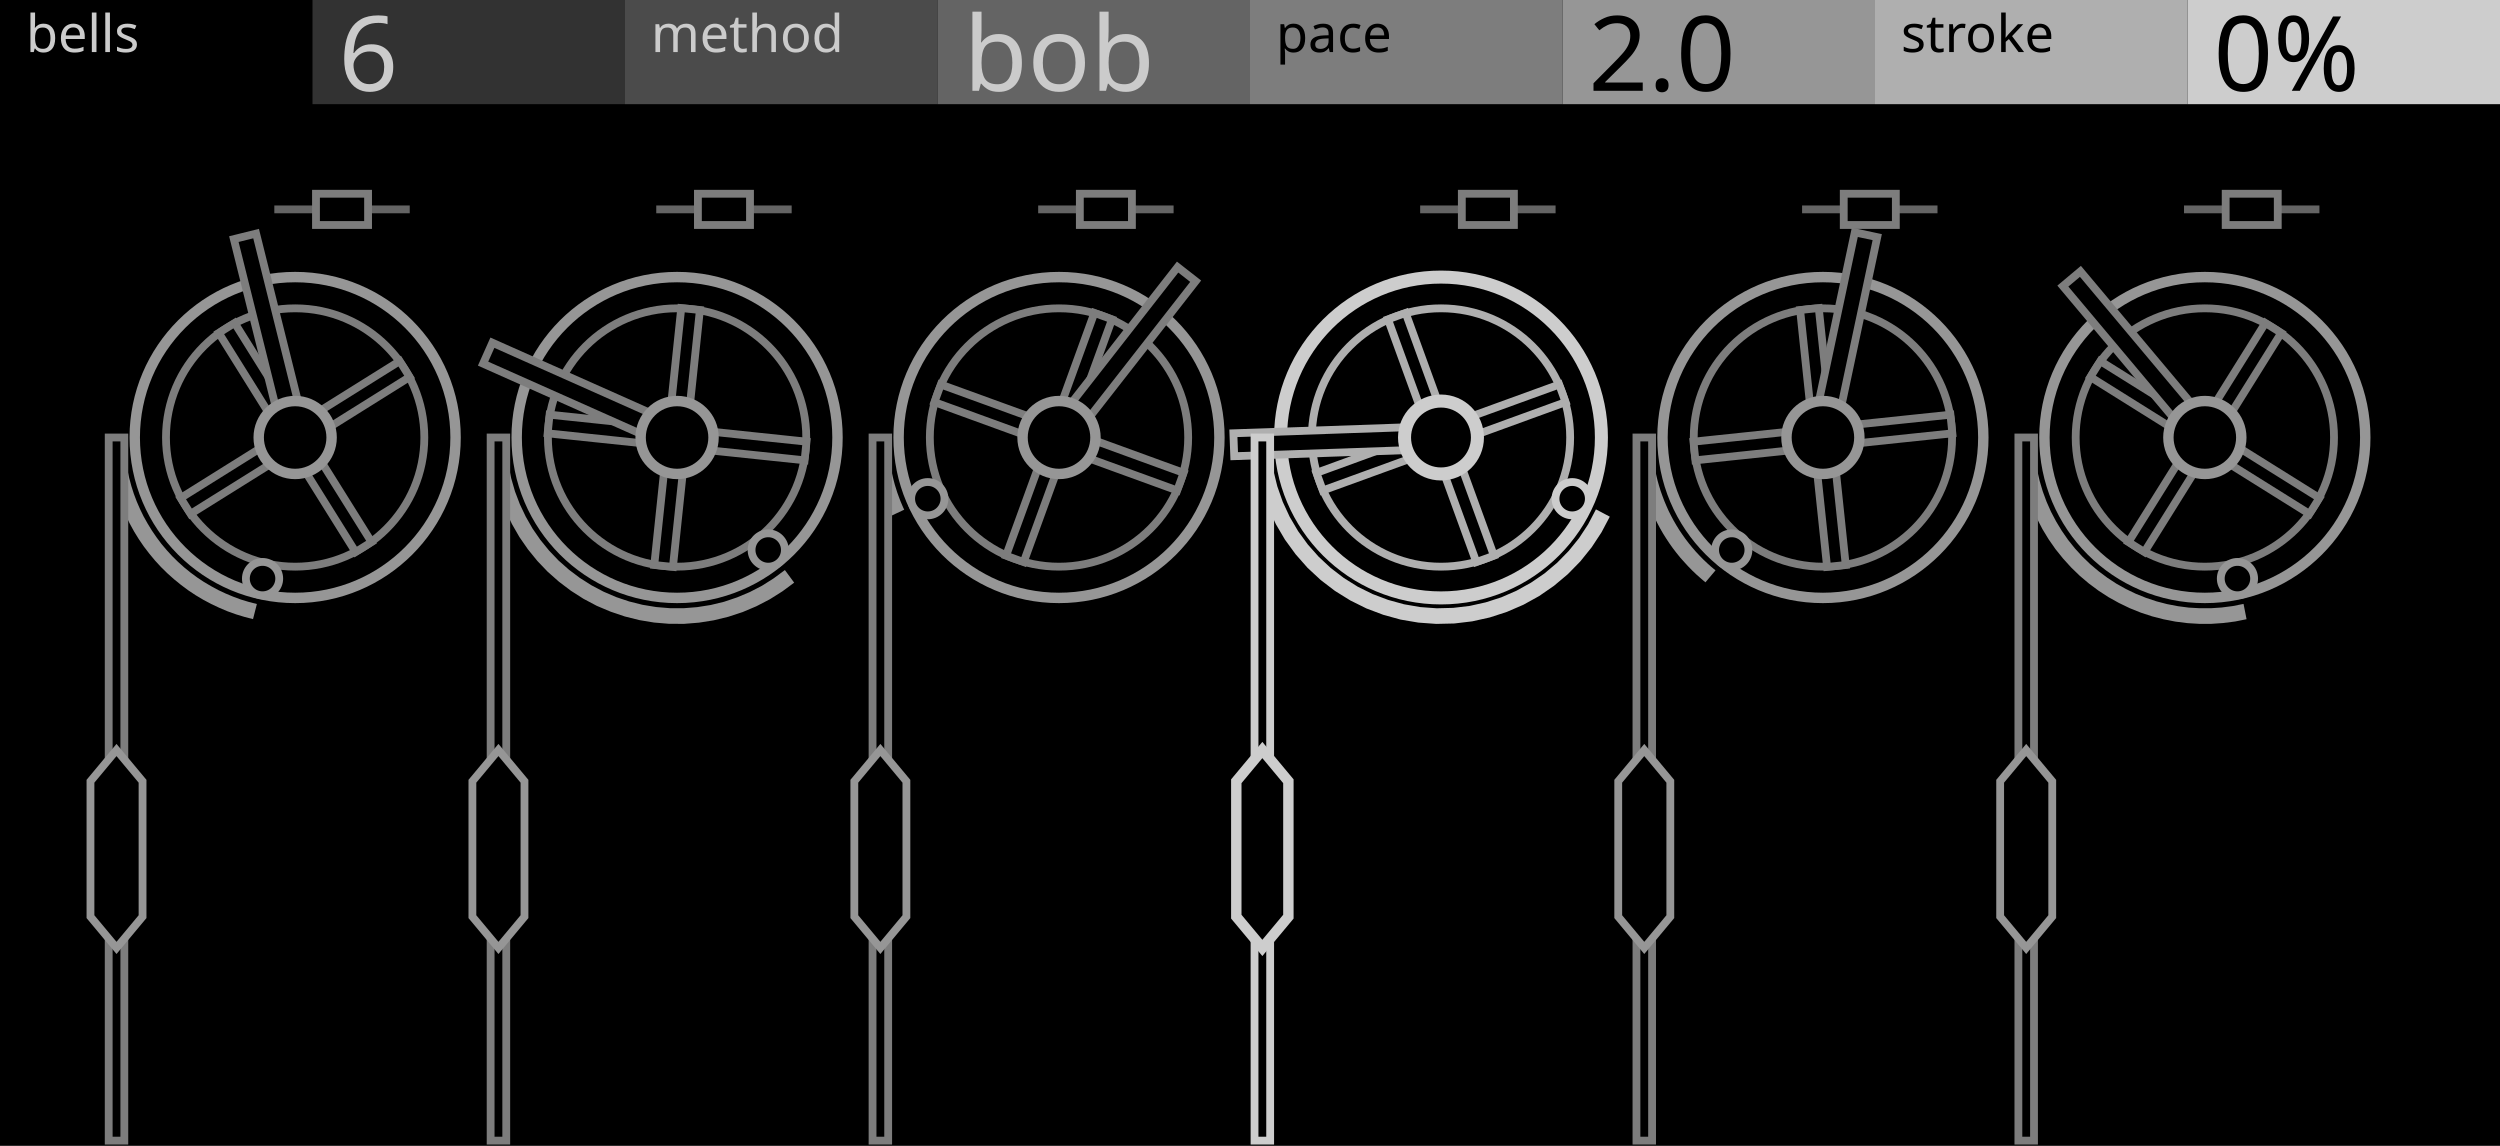
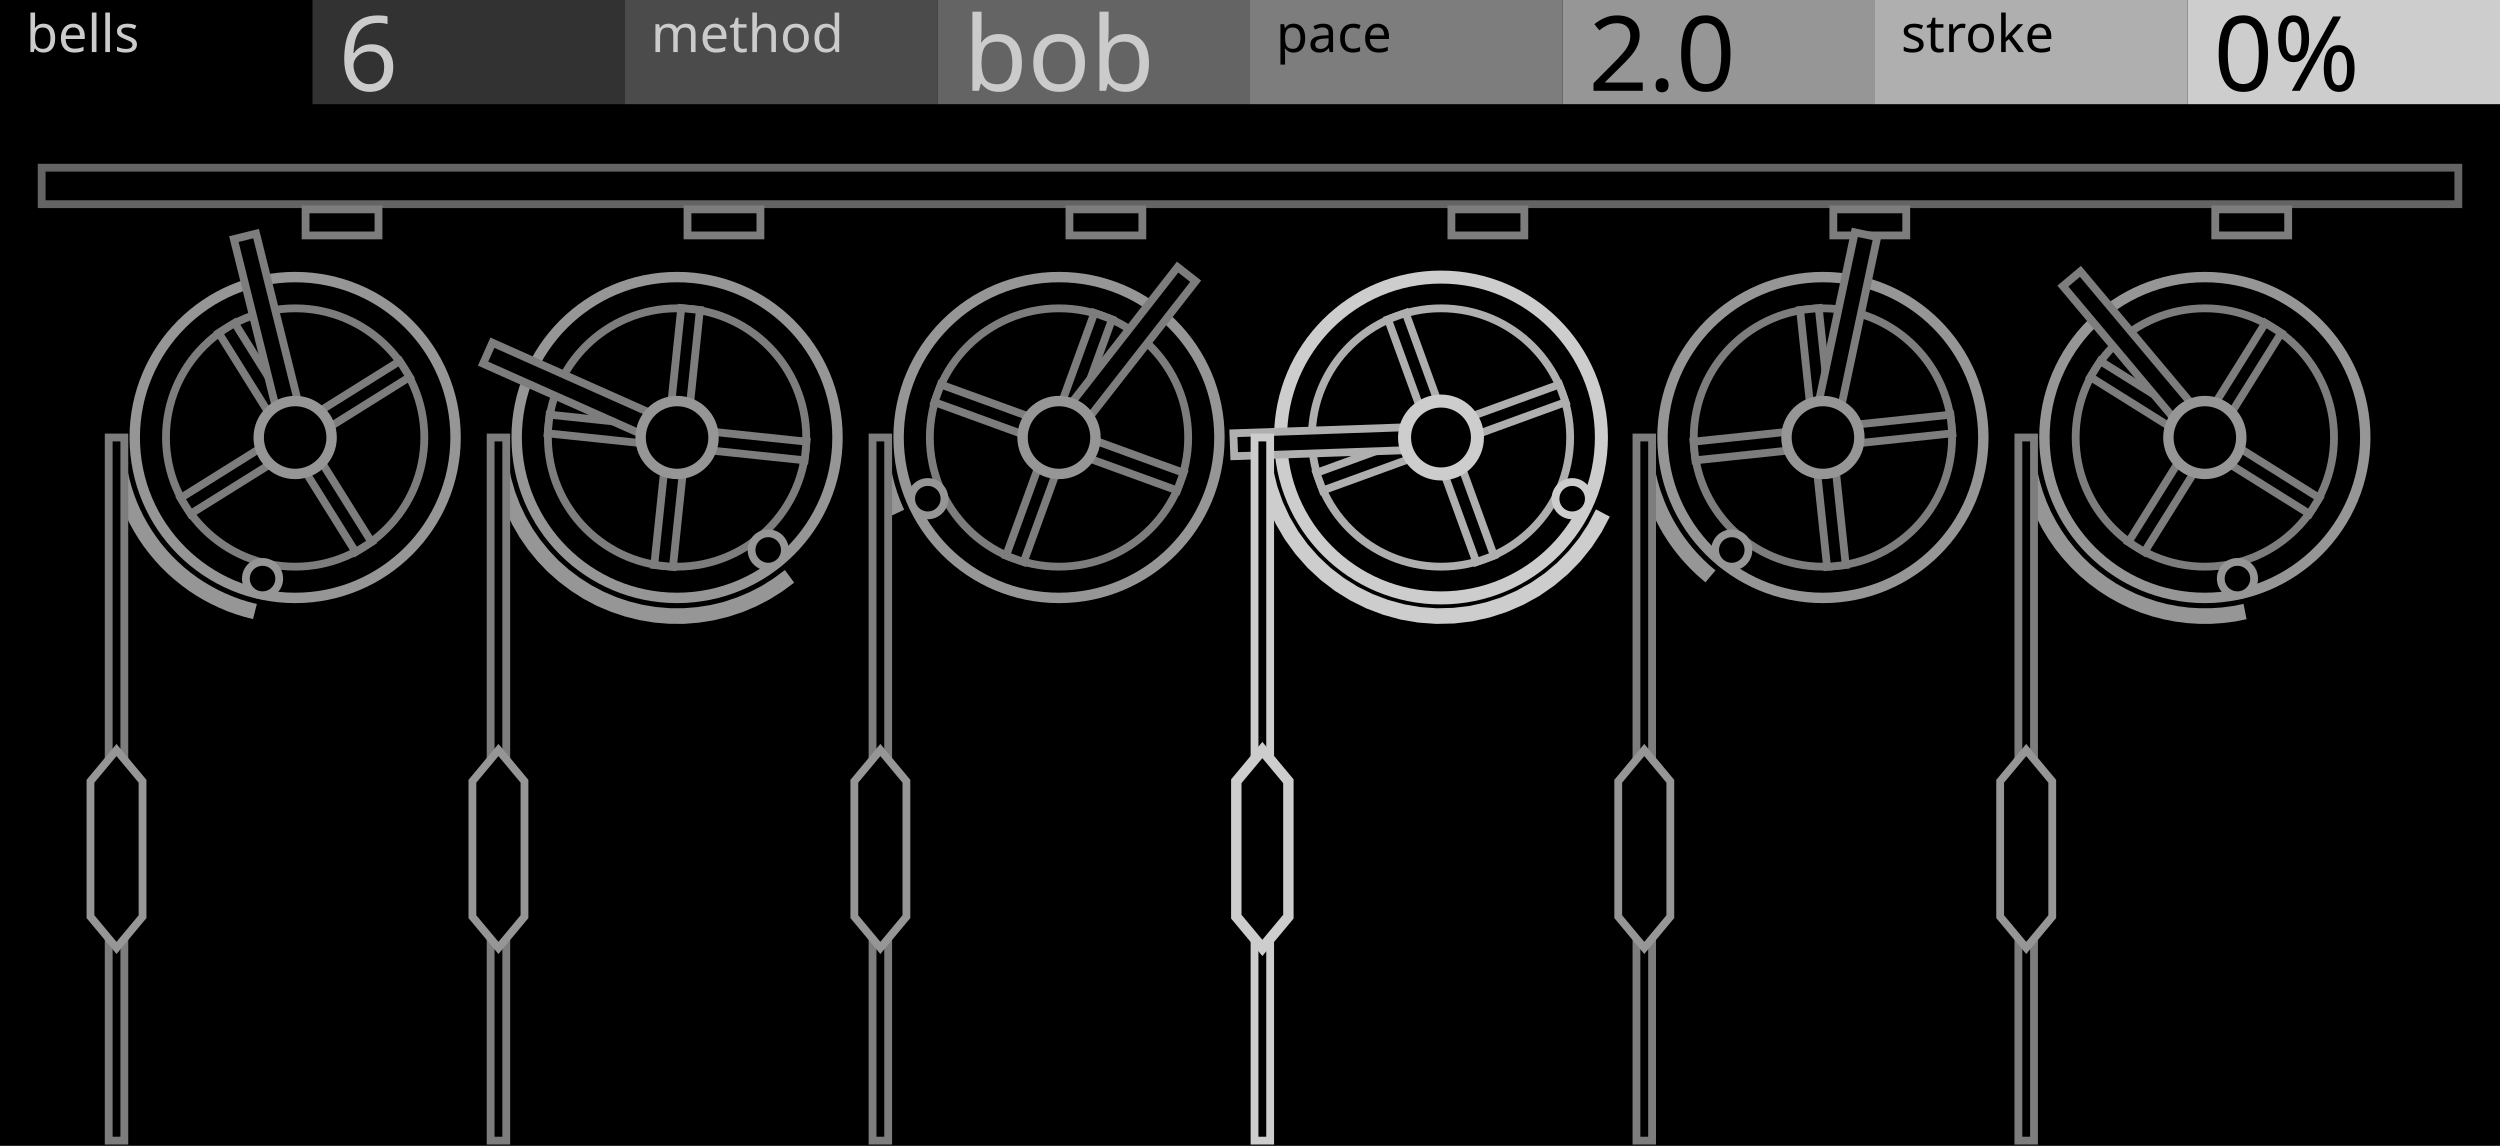
<svg xmlns="http://www.w3.org/2000/svg" width="480" height="220" viewBox="0 0 480 220">
  <g id="preview_canvas">
    <rect x="0" y="0" width="480" height="220" fill="#000000" stroke="none" />
  </g>
  <g id="preview_header">
    <rect x="0" y="0" width="60" height="20" fill="#000000" stroke="none" />
    <rect x="60" y="0" width="60" height="20" fill="#323232" stroke="none" />
    <rect x="120" y="0" width="60" height="20" fill="#4B4B4B" stroke="none" />
    <rect x="180" y="0" width="60" height="20" fill="#646464" stroke="none" />
    <rect x="240" y="0" width="60" height="20" fill="#7D7D7D" stroke="none" />
    <rect x="300" y="0" width="60" height="20" fill="#969696" stroke="none" />
    <rect x="360" y="0" width="60" height="20" fill="#AFAFAF" stroke="none" />
    <rect x="420" y="0" width="60" height="20" fill="#CDCDCD" stroke="none" />
    <text transform="matrix(1 0 0 1 5 10)" fill="#CBCBCB" stroke="none" font-family="UniversNextPro-Light" font-size="10px">bells</text>
    <text transform="matrix(1 0 0 1 125 10)" fill="#CBCBCB" stroke="none" font-family="UniversNextPro-Light" font-size="10px">method</text>
    <text transform="matrix(1 0 0 1 245 10)" fill="#000000" stroke="none" font-family="UniversNextPro-Light" font-size="10px">pace</text>
    <text transform="matrix(1 0 0 1 365 10)" fill="#000000" stroke="none" font-family="UniversNextPro-Light" font-size="10px">stroke</text>
    <text transform="matrix(1 0 0 1 65 17.44)" fill="#CBCBCB" stroke="none" font-family="UniversNextPro-Light" font-size="20px">6</text>
    <text transform="matrix(1 0 0 1 185 17.44)" fill="#CBCBCB" stroke="none" font-family="UniversNextPro-Light" font-size="20px">bob</text>
    <text transform="matrix(1 0 0 1 305 17.44)" fill="#000000" stroke="none" font-family="UniversNextPro-Light" font-size="20px">2.0</text>
    <text transform="matrix(1 0 0 1 425 17.44)" fill="#000000" stroke="none" font-family="UniversNextPro-Light" font-size="20px">0%</text>
  </g>
-   <path d="M 52.67 40.95 L 78.67 40.95 L 78.67 39.45 L 52.67 39.45 Z" fill="#646464" stroke="none" />
-   <path d="M 60.67 37.2 L 70.67 37.2 L 70.67 43.2 L 60.67 43.2 Z" fill="#000000" stroke="#7D7D7D" stroke-width="1.5" />
+   <path d="M 8 32.2 L 472 32.2 L 472 39.2 L 8 39.2 Z" fill="#000000" stroke="#646464" stroke-width="1.5" />
+   <path d="M 58.67 40.2 L 72.67 40.2 L 72.67 45.2 L 58.67 45.2 Z" fill="#000000" stroke="#7D7D7D" stroke-width="1.5" />
  <circle cx="56.67" cy="84" r="30.8" fill="#000000" stroke="#969696" stroke-width="2" />
  <circle cx="56.67" cy="84" r="24.8" fill="#000000" stroke="#7D7D7D" stroke-width="1.5" />
  <path d="M 49.78 86.18 L 34.68 95.62 L 36.59 98.67 L 51.68 89.24 Z" fill="#000000" stroke="#7D7D7D" stroke-width="1.5" />
  <path d="M 54.48 77.11 L 45.05 62.01 L 42 63.92 L 51.43 79.02 Z" fill="#000000" stroke="#7D7D7D" stroke-width="1.5" />
  <path d="M 63.56 81.82 L 78.65 72.38 L 76.74 69.33 L 61.65 78.76 Z" fill="#000000" stroke="#7D7D7D" stroke-width="1.5" />
  <path d="M 58.85 90.89 L 68.28 105.99 L 71.34 104.08 L 61.9 88.98 Z" fill="#000000" stroke="#7D7D7D" stroke-width="1.5" />
  <path d="M 57.11 76.68 L 49.17 44.85 L 44.9 45.91 L 52.84 77.74 Z" fill="#000000" stroke="#7D7D7D" stroke-width="1.5" />
  <circle cx="56.67" cy="84" r="7" fill="#000000" stroke="#969696" stroke-width="2" />
  <path d="M 49.32 115.97 L 47.77 115.57 L 46.25 115.11 L 44.79 114.57 L 43.33 113.96 L 41.9 113.29 L 40.52 112.54 L 39.16 111.74 L 37.85 110.87 L 36.59 109.94 L 35.36 108.94 L 34.19 107.89 L 33.07 106.79 L 32.01 105.63 L 30.99 104.42 L 30.05 103.16 L 29.16 101.86 L 28.34 100.52 L 27.57 99.15 L 26.88 97.73 L 26.25 96.28 L 25.7 94.82 L 25.22 93.32 L 24.81 91.79 L 24.47 90.25 L 24.2 88.7 L 24.01 87.15 L 23.91 85.58 L 23.87 83.96 L 20.87 84.04 L 20.91 85.72 L 21.03 87.43 L 21.24 89.14 L 21.53 90.83 L 21.89 92.51 L 22.34 94.16 L 22.86 95.8 L 23.47 97.42 L 24.16 98.99 L 24.91 100.53 L 25.74 102.04 L 26.64 103.5 L 27.61 104.92 L 28.65 106.28 L 29.75 107.61 L 30.91 108.87 L 32.13 110.07 L 33.42 111.22 L 34.75 112.3 L 36.13 113.33 L 37.56 114.28 L 39.04 115.16 L 40.56 115.97 L 42.11 116.7 L 43.69 117.37 L 45.31 117.95 L 46.95 118.45 L 48.58 118.87 Z" fill="#969696" stroke="none" />
  <circle cx="50.41" cy="111.09" r="3.2" fill="#000000" stroke="#969696" stroke-width="1.5" />
  <path d="M 20.87 84 L 23.87 84 L 23.87 219 L 20.87 219 Z" fill="#000000" stroke="#7D7D7D" stroke-width="1.5" />
  <path d="M 22.37 144 L 27.37 150 L 27.37 176 L 22.37 182 L 17.37 176 L 17.37 150 Z" fill="#000000" stroke="#969696" stroke-width="1.5" />
-   <path d="M 126 40.95 L 152 40.95 L 152 39.45 L 126 39.45 Z" fill="#646464" stroke="none" />
-   <path d="M 134 37.2 L 144 37.2 L 144 43.2 L 134 43.2 Z" fill="#000000" stroke="#7D7D7D" stroke-width="1.5" />
+   <path d="M 132 40.2 L 146 40.2 L 146 45.2 L 132 45.2 Z" fill="#000000" stroke="#7D7D7D" stroke-width="1.5" />
  <circle cx="130" cy="84" r="30.8" fill="#000000" stroke="#969696" stroke-width="2" />
  <circle cx="130" cy="84" r="24.8" fill="#000000" stroke="#7D7D7D" stroke-width="1.5" />
  <path d="M 127.48 90.77 L 125.62 108.48 L 129.2 108.85 L 131.06 91.15 Z" fill="#000000" stroke="#7D7D7D" stroke-width="1.5" />
  <path d="M 123.23 81.48 L 105.52 79.62 L 105.15 83.2 L 122.85 85.06 Z" fill="#000000" stroke="#7D7D7D" stroke-width="1.5" />
  <path d="M 132.52 77.23 L 134.38 59.52 L 130.8 59.15 L 128.94 76.85 Z" fill="#000000" stroke="#7D7D7D" stroke-width="1.5" />
  <path d="M 136.77 86.52 L 154.48 88.38 L 154.85 84.8 L 137.15 82.94 Z" fill="#000000" stroke="#7D7D7D" stroke-width="1.5" />
  <path d="M 124.5 79.14 L 94.54 65.8 L 92.75 69.82 L 122.71 83.16 Z" fill="#000000" stroke="#7D7D7D" stroke-width="1.5" />
  <circle cx="130" cy="84" r="7" fill="#000000" stroke="#969696" stroke-width="2" />
  <path d="M 150.7 109.45 L 148.52 111.06 L 146.29 112.47 L 143.95 113.68 L 141.52 114.7 L 139.02 115.54 L 136.46 116.16 L 133.85 116.57 L 131.22 116.78 L 128.6 116.77 L 125.97 116.55 L 123.36 116.12 L 120.8 115.48 L 118.3 114.64 L 115.88 113.6 L 113.55 112.37 L 111.33 110.96 L 109.22 109.37 L 107.24 107.62 L 105.43 105.72 L 103.76 103.67 L 102.26 101.5 L 100.95 99.21 L 99.82 96.83 L 98.88 94.36 L 98.15 91.83 L 97.62 89.25 L 97.31 86.64 L 97.2 83.94 L 94.2 84.06 L 94.31 86.88 L 94.66 89.73 L 95.23 92.55 L 96.04 95.32 L 97.06 98.01 L 98.29 100.61 L 99.72 103.1 L 101.36 105.47 L 103.17 107.7 L 105.16 109.78 L 107.32 111.69 L 109.61 113.42 L 112.03 114.97 L 114.58 116.32 L 117.24 117.44 L 119.96 118.36 L 122.76 119.06 L 125.59 119.53 L 128.46 119.77 L 131.34 119.78 L 134.21 119.55 L 137.04 119.1 L 139.84 118.42 L 142.58 117.52 L 145.23 116.4 L 147.79 115.07 L 150.22 113.54 L 152.48 111.87 Z" fill="#969696" stroke="none" />
  <circle cx="147.5" cy="105.6" r="3.2" fill="#000000" stroke="#969696" stroke-width="1.5" />
  <path d="M 94.2 84 L 97.2 84 L 97.2 219 L 94.2 219 Z" fill="#000000" stroke="#7D7D7D" stroke-width="1.5" />
  <path d="M 95.7 144 L 100.7 150 L 100.7 176 L 95.7 182 L 90.7 176 L 90.7 150 Z" fill="#000000" stroke="#969696" stroke-width="1.5" />
-   <path d="M 199.33 40.95 L 225.33 40.95 L 225.33 39.45 L 199.33 39.45 Z" fill="#646464" stroke="none" />
-   <path d="M 207.33 37.2 L 217.33 37.2 L 217.33 43.2 L 207.33 43.2 Z" fill="#000000" stroke="#7D7D7D" stroke-width="1.5" />
+   <path d="M 205.33 40.2 L 219.33 40.2 L 219.33 45.2 L 205.33 45.2 Z" fill="#000000" stroke="#7D7D7D" stroke-width="1.5" />
  <circle cx="203.33" cy="84" r="30.8" fill="#000000" stroke="#969696" stroke-width="2" />
  <circle cx="203.33" cy="84" r="24.8" fill="#000000" stroke="#7D7D7D" stroke-width="1.5" />
  <path d="M 197.37 79.91 L 180.64 73.83 L 179.41 77.21 L 196.14 83.3 Z" fill="#000000" stroke="#7D7D7D" stroke-width="1.5" />
  <path d="M 207.42 78.04 L 213.51 61.31 L 210.12 60.08 L 204.04 76.81 Z" fill="#000000" stroke="#7D7D7D" stroke-width="1.5" />
  <path d="M 209.3 88.09 L 226.02 94.17 L 227.25 90.79 L 210.53 84.7 Z" fill="#000000" stroke="#7D7D7D" stroke-width="1.5" />
  <path d="M 199.25 89.96 L 193.16 106.69 L 196.54 107.92 L 202.63 91.19 Z" fill="#000000" stroke="#7D7D7D" stroke-width="1.5" />
  <path d="M 209.38 79.84 L 229.57 53.99 L 226.1 51.28 L 205.91 77.13 Z" fill="#000000" stroke="#7D7D7D" stroke-width="1.5" />
  <circle cx="203.33" cy="84" r="7" fill="#000000" stroke="#969696" stroke-width="2" />
  <path d="M 173.61 97.86 L 173.39 97.4 L 173.19 96.93 L 172.99 96.46 L 172.8 95.99 L 172.62 95.51 L 172.44 95.02 L 172.27 94.55 L 172.12 94.07 L 171.96 93.56 L 171.81 93.08 L 171.68 92.59 L 171.55 92.1 L 171.43 91.6 L 171.31 91.08 L 171.2 90.59 L 171.11 90.11 L 171.02 89.6 L 170.93 89.08 L 170.86 88.58 L 170.79 88.08 L 170.73 87.56 L 170.67 87.06 L 170.64 86.56 L 170.6 86.04 L 170.57 85.53 L 170.55 85.03 L 170.54 84.5 L 170.53 83.97 L 167.53 84.03 L 167.54 84.56 L 167.55 85.11 L 167.57 85.67 L 167.6 86.24 L 167.64 86.78 L 167.69 87.34 L 167.75 87.9 L 167.81 88.44 L 167.88 89 L 167.97 89.56 L 168.06 90.1 L 168.15 90.65 L 168.26 91.21 L 168.39 91.76 L 168.51 92.28 L 168.63 92.82 L 168.78 93.37 L 168.93 93.92 L 169.1 94.46 L 169.26 94.97 L 169.43 95.51 L 169.62 96.04 L 169.8 96.55 L 170 97.07 L 170.21 97.6 L 170.43 98.11 L 170.65 98.62 L 170.89 99.14 Z" fill="#969696" stroke="none" />
  <circle cx="178.14" cy="95.75" r="3.2" fill="#000000" stroke="#969696" stroke-width="1.5" />
  <path d="M 167.53 84 L 170.53 84 L 170.53 219 L 167.53 219 Z" fill="#000000" stroke="#7D7D7D" stroke-width="1.5" />
  <path d="M 169.03 144 L 174.03 150 L 174.03 176 L 169.03 182 L 164.03 176 L 164.03 150 Z" fill="#000000" stroke="#969696" stroke-width="1.5" />
-   <path d="M 272.67 40.95 L 298.67 40.95 L 298.67 39.45 L 272.67 39.45 Z" fill="#646464" stroke="none" />
-   <path d="M 280.67 37.2 L 290.67 37.2 L 290.67 43.2 L 280.67 43.2 Z" fill="#000000" stroke="#7D7D7D" stroke-width="1.5" />
+   <path d="M 278.67 40.2 L 292.67 40.2 L 292.67 45.2 L 278.67 45.2 Z" fill="#000000" stroke="#7D7D7D" stroke-width="1.5" />
  <circle cx="276.67" cy="84" r="30.8" fill="#000000" stroke="#CDCDCD" stroke-width="2.5" />
  <circle cx="276.67" cy="84" r="24.8" fill="#000000" stroke="#AFAFAF" stroke-width="1.5" />
  <path d="M 277.37 91.19 L 283.46 107.92 L 286.84 106.69 L 280.75 89.96 Z" fill="#000000" stroke="#AFAFAF" stroke-width="1.5" />
  <path d="M 269.47 84.7 L 252.75 90.79 L 253.98 94.17 L 270.7 88.09 Z" fill="#000000" stroke="#AFAFAF" stroke-width="1.5" />
  <path d="M 275.96 76.81 L 269.88 60.08 L 266.49 61.31 L 272.58 78.04 Z" fill="#000000" stroke="#AFAFAF" stroke-width="1.5" />
  <path d="M 283.86 83.3 L 300.59 77.21 L 299.36 73.83 L 282.63 79.91 Z" fill="#000000" stroke="#AFAFAF" stroke-width="1.5" />
  <path d="M 269.59 82.05 L 236.81 83.19 L 236.97 87.59 L 269.75 86.44 Z" fill="#000000" stroke="#AFAFAF" stroke-width="1.5" />
  <circle cx="276.67" cy="84" r="7" fill="#000000" stroke="#CDCDCD" stroke-width="2.5" />
  <path d="M 306.42 97.8 L 304.92 100.67 L 303.18 103.32 L 301.19 105.78 L 298.98 108.04 L 296.55 110.09 L 293.94 111.88 L 291.18 113.41 L 288.27 114.68 L 285.26 115.65 L 282.16 116.34 L 279.01 116.71 L 275.85 116.79 L 272.69 116.56 L 269.57 116.02 L 266.52 115.18 L 263.55 114.06 L 260.71 112.66 L 258.02 110.98 L 255.51 109.06 L 253.19 106.9 L 251.09 104.53 L 249.23 101.97 L 247.62 99.23 L 246.29 96.36 L 245.24 93.37 L 244.48 90.3 L 244.02 87.16 L 243.87 83.93 L 240.87 84.07 L 241.04 87.46 L 241.54 90.88 L 242.36 94.23 L 243.51 97.5 L 244.96 100.63 L 246.71 103.61 L 248.75 106.41 L 251.03 109 L 253.57 111.36 L 256.32 113.46 L 259.25 115.28 L 262.35 116.82 L 265.58 118.04 L 268.91 118.96 L 272.33 119.54 L 275.77 119.79 L 279.23 119.71 L 282.66 119.3 L 286.04 118.55 L 289.33 117.48 L 292.5 116.11 L 295.52 114.44 L 298.37 112.47 L 301.02 110.24 L 303.43 107.78 L 305.6 105.08 L 307.5 102.19 L 309.08 99.2 Z" fill="#CDCDCD" stroke="none" />
  <circle cx="301.86" cy="95.75" r="3.2" fill="#000000" stroke="#CDCDCD" stroke-width="1.5" />
  <path d="M 240.87 84 L 243.87 84 L 243.87 219 L 240.87 219 Z" fill="#000000" stroke="#CDCDCD" stroke-width="1.5" />
  <path d="M 242.37 144 L 247.37 150 L 247.37 176 L 242.37 182 L 237.37 176 L 237.37 150 Z" fill="#000000" stroke="#CDCDCD" stroke-width="2" />
-   <path d="M 346 40.95 L 372 40.95 L 372 39.45 L 346 39.45 Z" fill="#646464" stroke="none" />
-   <path d="M 354 37.2 L 364 37.2 L 364 43.2 L 354 43.2 Z" fill="#000000" stroke="#7D7D7D" stroke-width="1.5" />
+   <path d="M 352 40.2 L 366 40.2 L 366 45.2 L 352 45.2 Z" fill="#000000" stroke="#7D7D7D" stroke-width="1.5" />
  <circle cx="350" cy="84" r="30.8" fill="#000000" stroke="#969696" stroke-width="2" />
  <circle cx="350" cy="84" r="24.8" fill="#000000" stroke="#7D7D7D" stroke-width="1.5" />
  <path d="M 342.85 82.94 L 325.15 84.8 L 325.52 88.38 L 343.23 86.52 Z" fill="#000000" stroke="#7D7D7D" stroke-width="1.5" />
  <path d="M 351.06 76.85 L 349.2 59.15 L 345.62 59.52 L 347.48 77.23 Z" fill="#000000" stroke="#7D7D7D" stroke-width="1.5" />
  <path d="M 357.15 85.06 L 374.85 83.2 L 374.48 79.62 L 356.77 81.48 Z" fill="#000000" stroke="#7D7D7D" stroke-width="1.5" />
  <path d="M 348.94 91.15 L 350.8 108.85 L 354.38 108.48 L 352.52 90.77 Z" fill="#000000" stroke="#7D7D7D" stroke-width="1.5" />
  <path d="M 353.61 77.61 L 360.43 45.53 L 356.12 44.61 L 349.3 76.7 Z" fill="#000000" stroke="#7D7D7D" stroke-width="1.5" />
  <circle cx="350" cy="84" r="7" fill="#000000" stroke="#969696" stroke-width="2" />
  <path d="M 329.38 109.51 L 328.56 108.83 L 327.78 108.13 L 327.02 107.41 L 326.3 106.67 L 325.58 105.9 L 324.9 105.11 L 324.24 104.3 L 323.61 103.48 L 323.01 102.63 L 322.42 101.76 L 321.88 100.88 L 321.35 99.97 L 320.86 99.05 L 320.39 98.12 L 319.97 97.18 L 319.56 96.21 L 319.19 95.23 L 318.84 94.25 L 318.53 93.25 L 318.25 92.26 L 318.01 91.24 L 317.79 90.21 L 317.61 89.2 L 317.47 88.16 L 317.35 87.13 L 317.27 86.08 L 317.22 85.04 L 317.2 83.97 L 314.2 84.03 L 314.22 85.14 L 314.27 86.28 L 314.37 87.41 L 314.49 88.54 L 314.65 89.66 L 314.85 90.79 L 315.09 91.9 L 315.35 93 L 315.65 94.11 L 316 95.19 L 316.37 96.27 L 316.78 97.33 L 317.21 98.38 L 317.69 99.42 L 318.2 100.43 L 318.73 101.43 L 319.3 102.42 L 319.9 103.38 L 320.53 104.33 L 321.19 105.26 L 321.88 106.16 L 322.6 107.05 L 323.36 107.9 L 324.12 108.73 L 324.92 109.55 L 325.74 110.33 L 326.6 111.09 L 327.44 111.81 Z" fill="#969696" stroke="none" />
  <circle cx="332.5" cy="105.6" r="3.2" fill="#000000" stroke="#969696" stroke-width="1.5" />
  <path d="M 314.2 84 L 317.2 84 L 317.2 219 L 314.2 219 Z" fill="#000000" stroke="#7D7D7D" stroke-width="1.5" />
  <path d="M 315.7 144 L 320.7 150 L 320.7 176 L 315.7 182 L 310.7 176 L 310.7 150 Z" fill="#000000" stroke="#969696" stroke-width="1.5" />
-   <path d="M 419.33 40.95 L 445.33 40.95 L 445.33 39.45 L 419.33 39.45 Z" fill="#646464" stroke="none" />
-   <path d="M 427.33 37.2 L 437.33 37.2 L 437.33 43.2 L 427.33 43.2 Z" fill="#000000" stroke="#7D7D7D" stroke-width="1.5" />
+   <path d="M 425.33 40.2 L 439.33 40.2 L 439.33 45.2 L 425.33 45.2 Z" fill="#000000" stroke="#7D7D7D" stroke-width="1.5" />
  <circle cx="423.33" cy="84" r="30.8" fill="#000000" stroke="#969696" stroke-width="2" />
  <circle cx="423.33" cy="84" r="24.8" fill="#000000" stroke="#7D7D7D" stroke-width="1.5" />
  <path d="M 418.1 88.98 L 408.66 104.08 L 411.72 105.99 L 421.15 90.89 Z" fill="#000000" stroke="#7D7D7D" stroke-width="1.5" />
  <path d="M 418.35 78.76 L 403.26 69.33 L 401.35 72.38 L 416.44 81.82 Z" fill="#000000" stroke="#7D7D7D" stroke-width="1.5" />
  <path d="M 428.57 79.02 L 438 63.92 L 434.95 62.01 L 425.52 77.11 Z" fill="#000000" stroke="#7D7D7D" stroke-width="1.5" />
  <path d="M 428.32 89.24 L 443.41 98.67 L 445.32 95.62 L 430.22 86.18 Z" fill="#000000" stroke="#7D7D7D" stroke-width="1.5" />
  <path d="M 420.52 77.22 L 399.44 52.1 L 396.07 54.93 L 417.15 80.05 Z" fill="#000000" stroke="#7D7D7D" stroke-width="1.5" />
  <circle cx="423.33" cy="84" r="7" fill="#000000" stroke="#969696" stroke-width="2" />
  <path d="M 430.76 115.95 L 428.65 116.37 L 426.56 116.64 L 424.46 116.78 L 422.35 116.78 L 420.25 116.66 L 418.17 116.39 L 416.09 115.99 L 414.05 115.46 L 412.06 114.8 L 410.11 114.02 L 408.2 113.1 L 406.37 112.08 L 404.61 110.93 L 402.91 109.66 L 401.31 108.31 L 399.8 106.85 L 398.38 105.29 L 397.06 103.64 L 395.86 101.91 L 394.77 100.11 L 393.79 98.25 L 392.94 96.33 L 392.21 94.35 L 391.61 92.33 L 391.14 90.28 L 390.81 88.2 L 390.6 86.1 L 390.53 83.95 L 387.53 84.05 L 387.6 86.3 L 387.83 88.58 L 388.2 90.86 L 388.71 93.09 L 389.37 95.29 L 390.16 97.45 L 391.09 99.55 L 392.15 101.59 L 393.34 103.55 L 394.66 105.44 L 396.1 107.23 L 397.64 108.93 L 399.29 110.53 L 401.05 112.02 L 402.89 113.39 L 404.81 114.64 L 406.82 115.76 L 408.89 116.76 L 411.02 117.62 L 413.21 118.34 L 415.43 118.91 L 417.69 119.35 L 419.97 119.64 L 422.27 119.78 L 424.56 119.78 L 426.86 119.62 L 429.13 119.33 L 431.34 118.89 Z" fill="#969696" stroke="none" />
  <circle cx="429.59" cy="111.09" r="3.2" fill="#000000" stroke="#969696" stroke-width="1.5" />
  <path d="M 387.53 84 L 390.53 84 L 390.53 219 L 387.53 219 Z" fill="#000000" stroke="#7D7D7D" stroke-width="1.5" />
  <path d="M 389.03 144 L 394.03 150 L 394.03 176 L 389.03 182 L 384.03 176 L 384.03 150 Z" fill="#000000" stroke="#969696" stroke-width="1.5" />
</svg>
